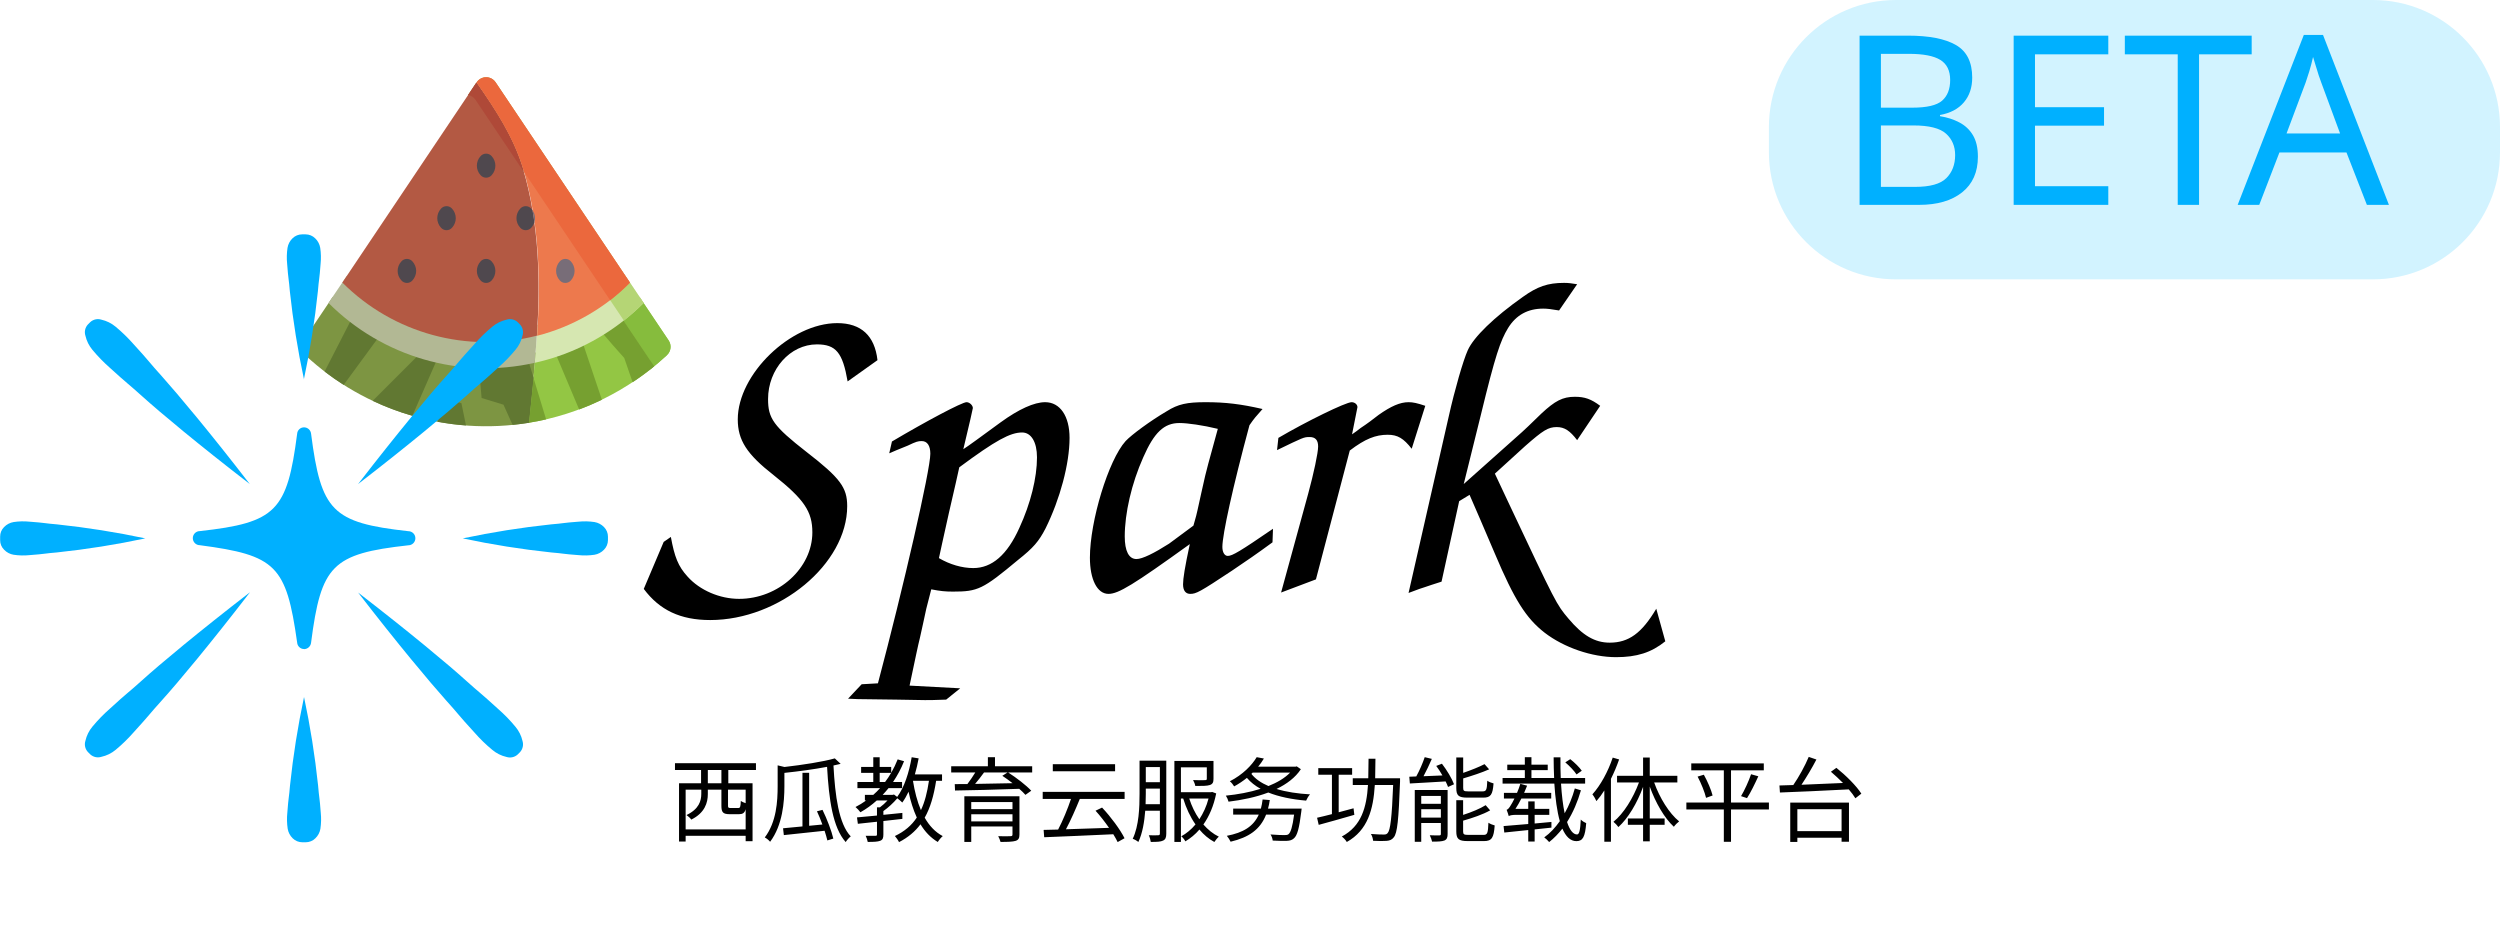
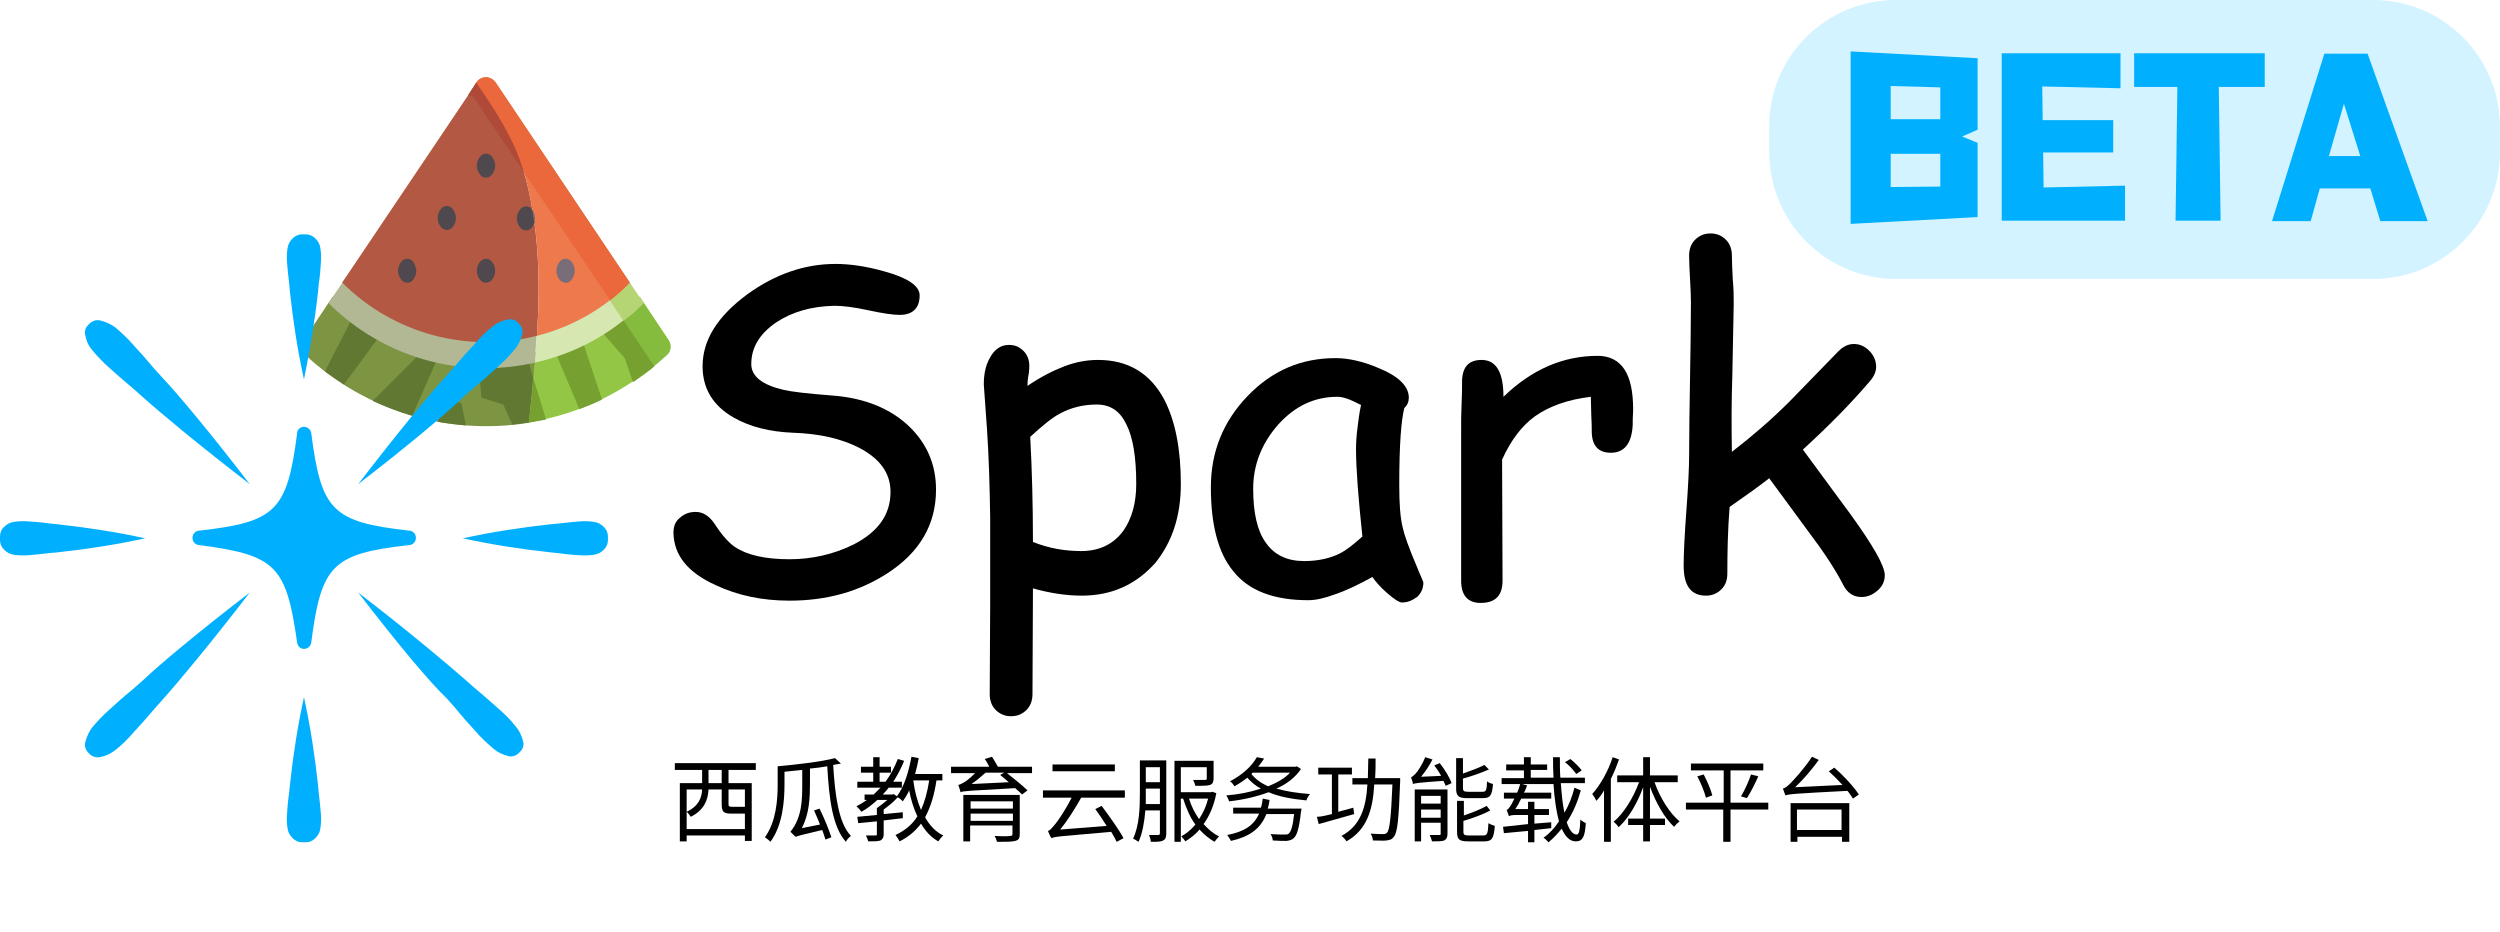
- <svg xmlns="http://www.w3.org/2000/svg" id="图层_1" data-name="图层 1" viewBox="0 0 549.38 204.6">
-   <text transform="translate(141.47 129.21)" style="font-size:99.329px;font-family:ComicSansMS, Comic Sans MS">Spark</text>
-   <text transform="translate(147.14 183.39)" style="font-size:20.218px;font-family:SourceHanSansSC-Light-GBpc-EUC-H, Source Han Sans SC">西瓜教育云服务功能载体平台</text>
-   <rect x="388.72" width="160.66" height="61.39" rx="27.94" style="fill:#d2f3ff" />
-   <text transform="translate(403.6 45.02)" style="font-size:52.09px;fill:#00b0ff;font-family:zihun100hao-fangfangxianfengti">BETA</text>
-   <path d="M98.42,112.94,92,122.51a2.5,2.5,0,0,0,.38,3.22,58.34,58.34,0,0,0,49.19,14.86c.52-5.13,1.07-10.27,1.47-15.42A48.89,48.89,0,0,1,98.42,112.94Z" transform="translate(-25.31 -47.69)" style="fill:#7d9542" />
-   <path d="M172.27,122.51l-6.42-9.57c-1.12,1.07-2.29,2.07-3.48,3A48.44,48.44,0,0,1,143,125.17c-.4,5.15-.95,10.29-1.47,15.42a58.21,58.21,0,0,0,30.33-14.86h0A2.5,2.5,0,0,0,172.27,122.51Z" transform="translate(-25.31 -47.69)" style="fill:#93c644" />
-   <path d="M122.92,135.16l-1.44,5.22a56.74,56.74,0,0,0,6.23.8l-1-4.89Z" transform="translate(-25.31 -47.69)" style="fill:#617832" />
-   <path d="M171.9,125.73c-1.28,1.18-2.6,2.31-4,3.36a2.48,2.48,0,0,0-.06-2.69l-6.5-9.7c.33-.24.65-.49,1-.75,1.19-.94,2.36-1.94,3.48-3l6.42,9.57a2.5,2.5,0,0,1-.37,3.22Z" transform="translate(-25.31 -47.69)" style="fill:#86bc3d" />
-   <path d="M169.07,128.19a54.56,54.56,0,0,1-4.74,3.5l-1.84-5.33s-5-5.57-4.91-5.74l3.73-4Z" transform="translate(-25.31 -47.69)" style="fill:#76a030" />
-   <path d="M109.37,120.62l-8.54,11.65q-2.14-1.36-4.19-2.94l6.77-13.18Z" transform="translate(-25.31 -47.69)" style="fill:#617832" />
-   <path d="M157.58,135.54c-1.65.79-3.32,1.51-5,2.14l-5.82-13.79,5.8-3.27Z" transform="translate(-25.31 -47.69)" style="fill:#76a030" />
-   <path d="M140.85,125.19l-10.37,2.13.66,7.83,4.81,1.47,2,4.44c1.22-.12,2.43-.28,3.64-.47.33-3.27.68-6.55,1-9.84Z" transform="translate(-25.31 -47.69)" style="fill:#617832" />
-   <path d="M142.55,130.75c-.3,3.29-.65,6.57-1,9.84,1.27-.21,2.52-.46,3.77-.74Z" transform="translate(-25.31 -47.69)" style="fill:#76a030" />
-   <path d="M121.93,125.36l-6,13.7a57.1,57.1,0,0,1-8.72-3.29l11.39-11.39Z" transform="translate(-25.31 -47.69)" style="fill:#617832" />
-   <path d="M166.75,114.27l-4-5.92a45,45,0,0,1-3.44,2.94,44.46,44.46,0,0,1-15.9,7.78c-.14,2.78-.35,5.57-.59,8.35a48.61,48.61,0,0,0,19.52-9.26A49.76,49.76,0,0,0,166.75,114.27Z" transform="translate(-25.31 -47.69)" style="fill:#d6e7b1" />
-   <path d="M101.5,108.35l-4,5.92a48.9,48.9,0,0,0,45.32,13.15c.24-2.78.45-5.57.59-8.35A44.69,44.69,0,0,1,101.5,108.35Z" transform="translate(-25.31 -47.69)" style="fill:#b2b894" />
-   <path d="M166.75,114.27,134.21,65.75a2.49,2.49,0,0,0-4.14,0l0,.07c4.15,6,8.14,12,10.27,19.11l.15.53,21.93,32.7A49.76,49.76,0,0,0,166.75,114.27Z" transform="translate(-25.31 -47.69)" style="fill:#b5d575" />
-   <path d="M130,65.82l-1.84,2.75a2.47,2.47,0,0,1,1.65,1.07l10.61,15.82-.15-.53C138.16,77.81,134.17,71.78,130,65.82Z" transform="translate(-25.31 -47.69)" style="fill:#b5d575" />
-   <path d="M140.29,84.93c-2.13-7.12-6.12-13.15-10.27-19.11l-1.84,2.75-27.64,41.21a44.64,44.64,0,0,0,42.76,11.67C144.07,109.26,143.81,97,140.29,84.93Z" transform="translate(-25.31 -47.69)" style="fill:#b35943" />
-   <path d="M163.73,109.78l-29.52-44a2.49,2.49,0,0,0-4.14,0l0,.07c4.15,6,8.14,12,10.27,19.11,3.52,12.1,3.78,24.33,3,36.52a44.41,44.41,0,0,0,20.43-11.67Z" transform="translate(-25.31 -47.69)" style="fill:#ed794d" />
-   <path d="M130,65.82l-1.84,2.75a2.47,2.47,0,0,1,1.65,1.07l10.61,15.82-.15-.53C138.16,77.81,134.17,71.78,130,65.82Z" transform="translate(-25.31 -47.69)" style="fill:#af4938" />
-   <path d="M163.73,109.78l-29.52-44a2.49,2.49,0,0,0-4.14,0l0,.07c4.15,6,8.14,12,10.27,19.11l.15.53,18.9,28.18A44.1,44.1,0,0,0,163.73,109.78Z" transform="translate(-25.31 -47.69)" style="fill:#eb683d" />
-   <path d="M125.47,95.63a3.15,3.15,0,0,1-.82,2.1,1.62,1.62,0,0,1-2.43,0,3.09,3.09,0,0,1,0-4.19,1.62,1.62,0,0,1,2.43,0,3.14,3.14,0,0,1,.82,2.09Z" transform="translate(-25.31 -47.69)" style="fill:#4f484e" />
-   <path d="M142.06,93.54a1.62,1.62,0,0,0-2.43,0,3.06,3.06,0,0,0,0,4.19,1.62,1.62,0,0,0,2.43,0,3.29,3.29,0,0,0,.68-1.19c-.13-.88-.26-1.76-.41-2.64A2.42,2.42,0,0,0,142.06,93.54Z" transform="translate(-25.31 -47.69)" style="fill:#4f484e" />
-   <path d="M142.33,93.9c.15.88.28,1.76.41,2.64a3,3,0,0,0-.41-2.64Z" transform="translate(-25.31 -47.69)" style="fill:#786d78" />
-   <path d="M130.92,82a3.09,3.09,0,0,0,0,4.19,1.62,1.62,0,0,0,2.43,0,3.09,3.09,0,0,0,0-4.19A1.62,1.62,0,0,0,130.92,82Z" transform="translate(-25.31 -47.69)" style="fill:#4f484e" />
-   <path d="M116.77,107.22a3.16,3.16,0,0,1-.83,2.1,1.61,1.61,0,0,1-2.42,0,3.06,3.06,0,0,1,0-4.19,1.61,1.61,0,0,1,2.42,0A3.15,3.15,0,0,1,116.77,107.22Z" transform="translate(-25.31 -47.69)" style="fill:#4f484e" />
-   <path d="M130.92,105.13a3.09,3.09,0,0,0,0,4.19,1.62,1.62,0,0,0,2.43,0,3.09,3.09,0,0,0,0-4.19A1.62,1.62,0,0,0,130.92,105.13Z" transform="translate(-25.31 -47.69)" style="fill:#4f484e" />
-   <path d="M151.58,107.22a3.15,3.15,0,0,1-.82,2.1,1.62,1.62,0,0,1-2.43,0,3.09,3.09,0,0,1,0-4.19,1.62,1.62,0,0,1,2.43,0,3.14,3.14,0,0,1,.82,2.09Z" transform="translate(-25.31 -47.69)" style="fill:#786d78" />
-   <path d="M92.12,190.34a1.58,1.58,0,0,0,1.55-1.42c2.2-17,4.59-19.54,21.37-21.4a1.55,1.55,0,0,0,0-3.1C98.26,162.56,95.87,160,93.67,143a1.56,1.56,0,0,0-1.55-1.4,1.51,1.51,0,0,0-1.51,1.4c-2.2,17-4.62,19.54-21.38,21.4a1.55,1.55,0,0,0,0,3.1c16.73,2.2,19,4.46,21.38,21.4a1.53,1.53,0,0,0,1.51,1.42Z" transform="translate(-25.31 -47.69)" style="fill:#00b0ff" />
-   <path d="M92.12,131.1A189.05,189.05,0,0,1,89,111.67c-.21-2.67-.34-2.54-.59-6a14.14,14.14,0,0,1,.08-3.51,3.76,3.76,0,0,1,1.1-2.1,3,3,0,0,1,2.11-.87h.76a3,3,0,0,1,2.11.87,3.71,3.71,0,0,1,1.11,2.1,14.14,14.14,0,0,1,.08,3.51c-.25,3.48-.38,3.35-.59,6a187.07,187.07,0,0,1-3.09,19.43" transform="translate(-25.31 -47.69)" style="fill:#00b0ff" />
-   <path d="M80.2,154.06c-11.28-8.7-19.72-15.74-23.67-19.31-3.11-2.8-3.06-2.58-7.09-6.25a35.48,35.48,0,0,1-3.82-3.93,7.42,7.42,0,0,1-1.54-3.11,2.51,2.51,0,0,1,.53-2.45l.54-.54a2.5,2.5,0,0,1,2.45-.53,7.42,7.42,0,0,1,3.11,1.54,35.48,35.48,0,0,1,3.93,3.82c3.67,4,3.44,4,6.25,7.09,3.57,4,10.61,12.39,19.31,23.67" transform="translate(-25.31 -47.69)" style="fill:#00b0ff" />
-   <path d="M80.2,177.9c-8.7,11.29-15.74,19.73-19.31,23.68-2.81,3.11-2.58,3.06-6.25,7.08a34.35,34.35,0,0,1-3.93,3.82A7.34,7.34,0,0,1,47.6,214a2.5,2.5,0,0,1-2.45-.53l-.54-.54a2.51,2.51,0,0,1-.53-2.45,7.42,7.42,0,0,1,1.54-3.11,34.29,34.29,0,0,1,3.82-3.93c4-3.68,4-3.45,7.09-6.25,3.95-3.57,12.39-10.61,23.67-19.32" transform="translate(-25.31 -47.69)" style="fill:#00b0ff" />
-   <path d="M104,177.9c11.29,8.71,19.73,15.75,23.68,19.32,3.1,2.8,3.06,2.57,7.08,6.25a33.23,33.23,0,0,1,3.82,3.93,7.34,7.34,0,0,1,1.55,3.11,2.54,2.54,0,0,1-.53,2.45l-.54.54a2.51,2.51,0,0,1-2.45.53,7.34,7.34,0,0,1-3.11-1.55,33.23,33.23,0,0,1-3.93-3.82c-3.68-4-3.45-4-6.25-7.08-3.57-4-10.61-12.39-19.32-23.68" transform="translate(-25.31 -47.69)" style="fill:#00b0ff" />
-   <path d="M104,154.06c8.71-11.28,15.75-19.72,19.32-23.67,2.8-3.11,2.57-3.06,6.25-7.09a34.29,34.29,0,0,1,3.93-3.82,7.42,7.42,0,0,1,3.11-1.54,2.51,2.51,0,0,1,2.45.53l.54.54a2.54,2.54,0,0,1,.53,2.45,7.34,7.34,0,0,1-1.55,3.11,34.35,34.35,0,0,1-3.82,3.93c-4,3.67-4,3.45-7.08,6.25-4,3.57-12.39,10.61-23.68,19.31" transform="translate(-25.31 -47.69)" style="fill:#00b0ff" />
-   <path d="M57.24,166a187.07,187.07,0,0,1-19.43,3.09c-2.67.21-2.55.34-6,.59a14,14,0,0,1-3.5-.08,3.71,3.71,0,0,1-2.1-1.11,2.91,2.91,0,0,1-.87-2.11v-.75a2.93,2.93,0,0,1,.87-2.12,3.76,3.76,0,0,1,2.1-1.1,14,14,0,0,1,3.5-.08c3.48.25,3.36.38,6,.59A189.05,189.05,0,0,1,57.24,166" transform="translate(-25.31 -47.69)" style="fill:#00b0ff" />
-   <path d="M92.12,200.86a187.55,187.55,0,0,1,3.09,19.44c.21,2.67.34,2.54.59,6a14.14,14.14,0,0,1-.08,3.51,3.74,3.74,0,0,1-1.11,2.1,3,3,0,0,1-2.11.87h-.76a3,3,0,0,1-2.11-.87,3.8,3.8,0,0,1-1.1-2.1,14.14,14.14,0,0,1-.08-3.51c.25-3.48.38-3.35.59-6a189.54,189.54,0,0,1,3.08-19.44" transform="translate(-25.31 -47.69)" style="fill:#00b0ff" />
-   <path d="M127,166a189.47,189.47,0,0,1,19.43-3.08c2.68-.21,2.55-.34,6-.59a14.12,14.12,0,0,1,3.51.08,3.8,3.8,0,0,1,2.1,1.1,3,3,0,0,1,.87,2.12v.75a3,3,0,0,1-.87,2.11,3.74,3.74,0,0,1-2.1,1.11,14.12,14.12,0,0,1-3.51.08c-3.48-.25-3.35-.38-6-.59A187.49,187.49,0,0,1,127,166" transform="translate(-25.31 -47.69)" style="fill:#00b0ff" />
+ <svg xmlns="http://www.w3.org/2000/svg" version="1.1" id="图层_1" x="0px" y="0px" viewBox="0 0 549.4 204.6" style="enable-background:new 0 0 549.4 204.6;" xml:space="preserve">
+   <style type="text/css">
+ 	.st0{enable-background:new    ;}
+ 	.st1{fill:#D2F3FF;}
+ 	.st2{fill:#00B0FF;}
+ 	.st3{fill:#7D9542;}
+ 	.st4{fill:#93C644;}
+ 	.st5{fill:#617832;}
+ 	.st6{fill:#86BC3D;}
+ 	.st7{fill:#76A030;}
+ 	.st8{fill:#D6E7B1;}
+ 	.st9{fill:#B2B894;}
+ 	.st10{fill:#B5D575;}
+ 	.st11{fill:#B35943;}
+ 	.st12{fill:#ED794D;}
+ 	.st13{fill:#AF4938;}
+ 	.st14{fill:#EB683D;}
+ 	.st15{fill:#4F484E;}
+ 	.st16{fill:#786D78;}
+ </style>
+   <g class="st0">
+     <path d="M148,117.1c0-1.4,0.4-2.5,1.4-3.3c1-0.9,2.1-1.3,3.5-1.3c1.6,0,3,0.9,4.2,2.7c1.6,2.5,3.1,4.1,4.4,5   c2.7,1.8,6.7,2.7,12,2.7c5,0,9.7-1.1,14-3.2c5.5-2.8,8.2-6.6,8.2-11.6c0-4.1-2.3-7.3-6.9-9.7c-3.9-2-8.7-3.1-14.5-3.3   c-5.1-0.2-9.5-1.3-13-3.3c-4.6-2.6-6.9-6.4-6.9-11.3c0-5.8,3.3-11,9.8-15.8c6.2-4.5,12.7-6.7,19.4-6.7c3.1,0,6.7,0.5,10.6,1.6   c5.2,1.4,7.9,3.2,7.9,5.3c0,2.8-1.5,4.3-4.4,4.3c-1.3,0-3.6-0.3-6.8-1s-5.7-1-7.5-1c-5,0.1-9.3,1.3-12.9,3.7   c-3.6,2.5-5.4,5.5-5.4,9.1c0,2.7,2.4,4.6,7.2,5.7c1.8,0.4,5.2,0.8,10.3,1.2c7.4,0.5,13.2,2.9,17.4,7c3.8,3.8,5.7,8.3,5.7,13.7   c0,7.7-3.6,13.8-10.7,18.4c-6.2,4-13.3,6-21.5,6c-5.9,0-11.3-1.1-16.2-3.4C151.1,125.8,148.1,122,148,117.1z" />
+     <path d="M237.7,130.9c-3.2,0-6.8-0.5-10.7-1.6l-0.1,23.2c0,1.4-0.4,2.6-1.3,3.5c-0.9,0.9-2,1.4-3.4,1.4c-1.4,0-2.5-0.5-3.4-1.4   c-0.9-0.9-1.3-2.1-1.3-3.5l0.1-19.4v-19.4c-0.1-7.1-0.3-13.5-0.7-19.4l-0.7-9.8c0-2.3,0.4-4.2,1.3-5.8c1-1.9,2.4-2.9,4.2-2.9   c1.3,0,2.3,0.4,3.2,1.3c0.9,0.9,1.3,2,1.3,3.3c0,0.3,0,0.8-0.1,1.6c-0.2,1-0.3,1.9-0.3,2.8c2.8-1.9,5.5-3.3,8.1-4.3   c2.6-1,5.1-1.4,7.4-1.4c6.6,0,11.5,2.9,14.6,8.8c2.4,4.7,3.6,10.8,3.6,18.5c0,7-1.9,12.7-5.6,17.3   C249.6,128.5,244.3,130.9,237.7,130.9z M241,88.9c-3,0-5.7,0.7-8.1,2c-1.7,0.9-3.9,2.7-6.5,5.1c0.4,7.3,0.6,15.1,0.6,23.1   c3.5,1.4,7,2,10.6,2c4,0,7.1-1.5,9.3-4.5c1.8-2.6,2.8-6,2.8-10.2c0-5.9-0.7-10.3-2.2-13.2C246.1,90.3,244,88.9,241,88.9z" />
+     <path d="M308.1,132.4c-0.6,0-1.7-0.7-3.3-2.1c-1.5-1.3-2.5-2.5-3.2-3.5c-3.1,1.7-5.8,3-8.2,3.8c-2.4,0.9-4.3,1.3-5.9,1.3   c-7.6,0-13.1-2.1-16.5-6.4c-3.3-4-4.9-10.2-4.9-18.4c0-7.8,2.7-14.5,8.1-20.1c5.4-5.6,11.8-8.3,19.3-8.3c2.8,0,6,0.7,9.5,2.2   c4.4,1.8,6.6,4,6.6,6.5c0,0.9-0.3,1.6-1,2.3c-0.3,1.2-0.6,3.2-0.8,6.1c-0.2,2.8-0.3,6.4-0.3,10.8c0,4,0.2,7.2,0.8,9.5   c0.3,1.4,1.3,4.3,3.1,8.5c0.2,0.6,0.6,1.4,1.1,2.6l0.3,0.8c0,1.3-0.5,2.4-1.4,3.2C310.3,132,309.3,132.4,308.1,132.4z M298,98.7   c0-1.4,0.1-2.9,0.3-4.5c0.2-1.6,0.4-3.4,0.8-5.2c-1.2-0.6-2.2-1.1-3.1-1.4s-1.5-0.4-2.1-0.4c-5,0-9.3,2-13,6.1   c-3.6,4.1-5.5,8.8-5.5,14.1c0,5.3,0.9,9.3,2.8,11.9c1.9,2.7,4.7,4,8.4,4c3.1,0,5.7-0.6,7.9-1.7c1.2-0.6,2.8-1.8,4.9-3.7   C298.5,109.4,298,103,298,98.7z" />
+     <path d="M358.8,93.4c-0.2,4-1.8,6.1-4.8,6.1c-2.8,0-4.2-1.6-4.2-4.8c0-0.6,0-1.7-0.1-3.4l-0.1-4.1c-5.1,0.6-9.2,2.1-12.3,4.3   c-2.9,2.1-5.3,5.3-7.2,9.5l0.1,26.6c0,3.3-1.6,4.9-4.8,4.9c-2.8,0-4.3-1.6-4.3-4.9v-34c0-1.1,0-2.7,0.1-4.8s0.1-3.7,0.1-4.8   c0-3.3,1.4-4.9,4.3-4.9c3.2,0,4.8,2.7,4.8,8.1c6.2-6,13.1-9,20.7-9c2.6,0,4.6,1,5.9,3c1.3,2,1.9,4.9,1.9,8.9   C358.8,91.7,358.8,92.8,358.8,93.4z" />
+     <path d="M409.1,131.2c-1.8,0-3.2-0.9-4.1-2.8c-1.7-3.3-4.2-7.1-7.6-11.6l-8.6-11.7c-1.9,1.5-4.8,3.6-8.7,6.3   c-0.4,5-0.5,9.9-0.5,14.6c0,1.5-0.4,2.6-1.3,3.5c-0.9,0.9-2,1.4-3.4,1.4c-3.3,0-4.9-2.2-4.9-6.6c0-2.7,0.2-6.7,0.6-12.1   c0.4-5.4,0.6-9.4,0.6-12.1c0-4.9,0.1-10.5,0.2-16.9c0.1-6.3,0.2-11.9,0.2-16.8c0-1.5-0.1-3.2-0.2-5.1c-0.1-2-0.2-3.7-0.2-5.1   s0.4-2.6,1.3-3.5c0.9-0.9,2-1.4,3.4-1.4s2.5,0.5,3.4,1.4c0.9,0.9,1.3,2.1,1.3,3.5c0,1.5,0.1,3.2,0.2,5.3c0.2,2,0.2,3.8,0.2,5.3   l-0.3,15.6c-0.2,5.6-0.2,11.3-0.1,16.9c4.4-3.4,8.6-7,12.7-11.1l10.7-11c1.1-1.1,2.2-1.6,3.4-1.6c1.3,0,2.4,0.5,3.4,1.5   c1,1,1.5,2.2,1.5,3.5c0,1.1-0.5,2.2-1.4,3.2c-4,4.7-8.9,9.7-14.7,15l10.6,14.4c4.9,6.8,7.4,11.2,7.4,13.2c0,1.3-0.5,2.4-1.5,3.3   S410.5,131.2,409.1,131.2z" />
+   </g>
+   <g class="st0">
+     <path d="M166.1,167.7v1.5h-6v2.9h5.1v12.7h-1.5v-1.2h-12.8v1.3h-1.5v-12.8h4.9v-2.9h-6v-1.5H166.1z M163.7,182.3v-3.5h-0.3   c-0.4,0-2.4,0-2.7,0c-1.7,0-2.1-0.4-2.1-2.1v-3.2h-2.9c-0.1,2.2-0.9,4.5-3.9,6c-0.2-0.3-0.6-0.9-0.9-1.1v3.8H163.7z M154.3,173.5   h-3.4v4.9C153.6,177.1,154.2,175.3,154.3,173.5z M158.6,172.1v-2.9h-2.9v2.9H158.6z M160.1,176.7c0,0.5,0.1,0.6,0.8,0.6   c0.3,0,2,0,2.4,0c0.2,0,0.4,0,0.4,0v-3.8h-3.6V176.7z" />
+     <path d="M173.7,182.8c2.6-3.2,2.6-7.2,2.6-10.6v-3c-1.3,0.1-2.6,0.3-3.9,0.4v2.8c0,3.6-0.4,9-3.1,12.6c-0.2-0.3-0.9-0.8-1.2-1   c2.5-3.5,2.8-8.3,2.8-11.6v-4c4.4-0.4,9.6-1,12.6-1.8l1.3,1.2l-1.7,0.3c0.4,6.7,1.2,12.8,3.9,15.6c-0.4,0.3-0.9,0.8-1.1,1.3   c-2.9-3.2-3.7-9.3-4.1-16.6c-1.2,0.2-2.5,0.4-3.8,0.5v3.2c0,3-0.1,6.7-1.8,9.9l4-0.8c-0.4-1.1-0.9-2.1-1.3-3.1l1.2-0.4   c1,2,2.1,4.7,2.6,6.3l-1.3,0.5c-0.2-0.6-0.4-1.3-0.7-2.1c-4.7,1.1-5.4,1.3-5.8,1.5C174.5,183.7,174,183,173.7,182.8z" />
+     <path d="M201.9,166.6c-0.2,1.2-0.5,2.4-0.8,3.5h6v1.4h-1.3c-0.5,3.3-1.3,5.9-2.5,8.1c1,1.8,2.3,3.2,4,4c-0.4,0.3-0.8,0.9-1.1,1.3   c-1.6-0.9-2.8-2.2-3.8-3.9c-1.2,1.6-2.7,2.9-4.7,3.9c-0.2-0.4-0.6-1-0.9-1.4c2.1-1,3.7-2.3,4.8-4.1c-0.8-1.7-1.4-3.6-1.8-5.7   c-0.4,0.9-0.9,1.7-1.4,2.4c-0.2-0.2-0.7-0.7-1.1-0.9c-0.9,1-2,1.9-3.1,2.7v1l4.2-0.4v1.3l-4.2,0.5v3c0,0.7-0.2,1.1-0.7,1.4   c-0.6,0.2-1.4,0.2-2.7,0.2c-0.1-0.4-0.3-0.9-0.5-1.3c1,0,1.9,0,2.1,0c0.3,0,0.3-0.1,0.3-0.3v-2.8l-4.1,0.4l-0.2-1.4l4.3-0.4v-1.5   c0.7-0.5,1.6-1.2,2.3-1.8h-2.2c-1.1,1-2.2,1.9-3.5,2.6c-0.2-0.3-0.7-0.9-1.1-1.2c0.8-0.4,1.6-0.9,2.3-1.4h-0.5v-1.2h2   c0.5-0.5,1-1,1.5-1.5h-5.1v-1.3h3.5v-2h-2.7v-1.3h2.7v-2.1h1.4v2.1h2.5v1.3h-2.5v2h1.3c1.1-1.5,2-3.2,2.7-5l1.4,0.4   c-0.7,1.7-1.5,3.2-2.4,4.6h1.9v1.3h-2.9c-0.4,0.5-0.8,1-1.3,1.5h2.1l0.3-0.1l0.7,0.5c1.6-2.1,2.6-5.4,3.2-8.7L201.9,166.6z    M202.4,178c0.8-1.8,1.4-3.9,1.8-6.5h-3.5C201,173.9,201.6,176.1,202.4,178z" />
+     <path d="M218,166.3c0.4,0.6,0.9,1.5,1.3,2.2h7.5v1.4h-5.5c1.5,1.2,3.5,2.8,4.5,3.8l-1.2,0.9c-0.4-0.4-0.9-0.9-1.5-1.4   c-10.3,0.6-11.4,0.6-12,0.9c-0.1-0.3-0.3-1.1-0.5-1.6c0.4-0.1,0.8-0.3,1.3-0.6c0.4-0.2,1.4-1,2.4-2H209v-1.4h8.4   c-0.3-0.6-0.6-1.2-1-1.7L218,166.3z M224.1,174.8v8.5c0,0.9-0.2,1.3-1,1.5c-0.7,0.2-2,0.2-4,0.2c-0.1-0.4-0.3-0.9-0.5-1.3   c1.5,0.1,3,0.1,3.4,0c0.4,0,0.5-0.1,0.5-0.5v-1.8h-9.3v3.5h-1.5v-10.2H224.1z M213.3,176.1v1.6h9.3v-1.6H213.3z M213.3,180.4h9.3   v-1.6h-9.3V180.4z M220.7,169.8h-4.1c-1,0.9-2.1,1.8-3.1,2.5l8.2-0.4l-1.9-1.6L220.7,169.8z" />
+     <path d="M230.3,182.6c0.5-0.1,0.9-0.7,1.6-1.5c0.6-0.7,2.3-3.2,3.6-5.8h-6.3v-1.6h18v1.6h-9.6c-1.4,2.5-3,5-4.6,7l10.2-0.8   c-0.8-1.3-1.7-2.6-2.5-3.7l1.4-0.7c1.7,2.3,3.8,5.2,4.8,7.1l-1.5,0.8c-0.3-0.6-0.7-1.4-1.2-2.2c-11.1,1-12.3,1-13.1,1.4   C230.8,183.9,230.5,183.1,230.3,182.6z M245,168v1.5h-13.7V168H245z" />
+     <path d="M256.3,167.2v16c0,0.8-0.2,1.3-0.7,1.5c-0.5,0.3-1.3,0.3-2.7,0.3c0-0.4-0.2-1.1-0.4-1.5c0.9,0,1.8,0,2,0   c0.3,0,0.4-0.1,0.4-0.4v-5h-3.2c-0.2,2.4-0.6,5-1.5,6.9c-0.3-0.2-0.9-0.6-1.2-0.7c1.4-2.9,1.5-6.9,1.5-9.9v-7.3H256.3z    M251.8,174.4c0,0.7,0,1.5,0,2.3h3.1v-3.4h-3.1V174.4z M251.8,171.9h3.1v-3.3h-3.1V171.9z M266.7,167.2v3.9c0,0.7-0.2,1.2-0.8,1.4   c-0.6,0.2-1.7,0.2-3.2,0.2c-0.1-0.4-0.3-0.9-0.5-1.3c1.2,0,2.3,0,2.6,0c0.3,0,0.4-0.1,0.4-0.3v-2.5h-5.7v5.5h6.6l0.3-0.1l0.9,0.3   c-0.5,2.7-1.5,5-2.8,6.8c1,1.1,2.1,2.1,3.4,2.7c-0.3,0.3-0.7,0.8-1,1.2c-1.2-0.7-2.3-1.6-3.3-2.7c-0.9,1.1-2,1.9-3.1,2.6   c-0.2-0.3-0.6-0.8-0.9-1.1c1.1-0.6,2.2-1.5,3.1-2.6c-1.2-1.6-2-3.6-2.7-5.7h-0.5v9.5h-1.4v-17.8H266.7z M261.3,175.5   c0.5,1.7,1.3,3.2,2.2,4.5c0.9-1.3,1.6-2.9,2-4.5H261.3z" />
+     <path d="M277.8,166.7c-0.4,0.6-0.8,1.2-1.3,1.8h8.2l0.3-0.1l0.9,0.6c-1.2,1.8-3.1,3.3-5.4,4.3c2.1,0.6,4.6,1,7.4,1.2   c-0.3,0.3-0.7,1-0.8,1.4c-3.1-0.3-6-0.8-8.3-1.8c-2.7,1-5.8,1.7-8.7,2c-0.1-0.4-0.4-1-0.6-1.3c2.6-0.2,5.2-0.7,7.6-1.5   c-1.2-0.6-2.2-1.5-3-2.4c-0.8,0.7-1.8,1.3-2.8,1.9c-0.2-0.3-0.6-0.9-1-1.1c2.9-1.5,4.9-3.5,5.9-5.3L277.8,166.7z M279,175.8   c-0.1,0.7-0.2,1.3-0.4,1.9h7.4c0,0,0,0.5-0.1,0.7c-0.4,3.7-0.9,5.2-1.6,5.8c-0.4,0.4-0.9,0.5-1.6,0.6c-0.6,0-1.8,0-3-0.1   c0-0.4-0.2-1-0.5-1.4c1.3,0.1,2.6,0.1,3.1,0.1c0.4,0,0.7,0,0.9-0.2c0.5-0.4,0.9-1.6,1.2-4.3h-6.1c-1.3,3.3-3.8,5-7.8,5.9   c-0.1-0.3-0.6-1-0.8-1.3c3.6-0.7,5.8-2,7-4.7H271v-1.3h6.1c0.2-0.6,0.3-1.3,0.4-2L279,175.8z M275.3,169.8l-0.3,0.3   c0.9,1.1,2.1,2,3.7,2.7c1.9-0.8,3.6-1.7,4.8-3H275.3z" />
+     <path d="M292.7,178.9v-8.7h-3v-1.5h7.4v1.5h-3v8.2l3.3-0.9l0.2,1.4c-2.8,0.8-5.7,1.6-7.8,2.2l-0.4-1.6   C290.3,179.5,291.5,179.2,292.7,178.9z M302.3,166.7c0,1.5,0,2.9-0.1,4.3h5.5c0,0,0,0.5,0,0.7c-0.3,8.4-0.6,11.3-1.4,12.2   c-0.4,0.6-0.9,0.7-1.6,0.8c-0.6,0.1-1.8,0-3,0c0-0.4-0.2-1.1-0.5-1.5c1.3,0.1,2.4,0.1,2.8,0.1c0.4,0,0.6-0.1,0.8-0.3   c0.6-0.6,0.9-3.4,1.2-10.6h-4c-0.3,5.4-1.5,9.9-6.1,12.5c-0.2-0.4-0.7-0.9-1.1-1.2c4.3-2.3,5.4-6.4,5.7-11.3h-3.3V171h3.4   c0-1.4,0.1-2.8,0.1-4.3H302.3z" />
+     <path d="M310.1,170.8c0.3-0.1,0.6-0.4,1-0.8s1.5-2,2.1-3.6l1.6,0.5c-0.7,1.4-1.6,2.7-2.5,3.8l4.4-0.2c-0.4-0.8-1-1.6-1.5-2.3   l1.2-0.5c1.1,1.4,2.2,3.2,2.6,4.4l-1.3,0.6c-0.1-0.3-0.3-0.7-0.5-1.1c-5.5,0.4-6.2,0.5-6.7,0.7   C310.5,171.9,310.2,171.2,310.1,170.8z M318.1,173.6v9.6c0,0.8-0.2,1.2-0.7,1.5c-0.6,0.2-1.4,0.2-2.7,0.2c-0.1-0.4-0.3-1-0.5-1.4   c1,0,1.8,0,2.1,0c0.3,0,0.3-0.1,0.3-0.3v-2.4h-4.3v4.1h-1.4v-11.4H318.1z M312.3,174.9v1.7h4.3v-1.7H312.3z M312.3,179.7h4.3v-1.8   h-4.3V179.7z M327.2,169.1c-1.6,0.7-3.8,1.5-5.7,2v2.1c0,0.6,0.2,0.8,1.1,0.8c0.4,0,2.6,0,3.2,0c0.8,0,0.9-0.3,1-2.3   c0.3,0.3,0.9,0.5,1.3,0.6c-0.2,2.5-0.6,3.1-2.2,3.1c-0.4,0-3.1,0-3.5,0c-1.9,0-2.4-0.5-2.4-2.1v-6.7h1.5v3.4   c1.7-0.6,3.6-1.3,4.7-1.9L327.2,169.1z M327.5,178.1c-1.6,0.9-3.9,1.7-5.9,2.3v2.4c0,0.6,0.2,0.8,1.1,0.8c0.4,0,2.7,0,3.3,0   c0.8,0,1-0.4,1.1-2.7c0.3,0.2,1,0.5,1.4,0.6c-0.2,2.7-0.6,3.4-2.3,3.4c-0.4,0-3.1,0-3.5,0c-2,0-2.5-0.4-2.5-2.1v-6.8h1.5v3.2   c1.8-0.6,3.8-1.4,5-2.1L327.5,178.1z" />
+     <path d="M347.4,173.7c-0.7,2.5-1.7,4.9-3.1,7c0.6,1.7,1.3,2.7,2.2,2.7c0.5,0,0.7-0.9,0.8-3.3c0.3,0.3,0.8,0.6,1.2,0.8   c-0.2,3-0.7,4-2.2,4c-1.3,0-2.3-1-3.1-2.8c-0.9,1.1-1.8,2.1-2.9,3c-0.3-0.3-0.7-0.8-1.1-1c1.3-0.9,2.4-2.1,3.4-3.6   c-0.6-2.2-1-5-1.2-8.2h-11.4V171h4.9v-1.7h-3.9V168h3.9v-1.6h1.5v1.6h3.6v1.2h-3.6v1.7h5c-0.1-1.5-0.1-3-0.1-4.5h1.5   c0,1.6,0,3.1,0.1,4.5h5.4v1.2H343c0.2,2.5,0.4,4.7,0.8,6.5c1-1.7,1.7-3.5,2.2-5.5L347.4,173.7z M335.8,181.1v-2h-2.6   c-0.8,0-1.5,0.1-1.6,0.3c-0.1-0.3-0.3-1-0.5-1.4c0.3-0.1,0.6-0.5,0.9-1c0.2-0.2,0.4-0.8,0.8-1.5h-2.3v-1.3h2.9   c0.3-0.6,0.5-1.3,0.7-2l1.5,0.4c-0.2,0.5-0.4,1.1-0.7,1.6h6v1.3h-6.6c-0.4,0.8-0.8,1.6-1.3,2.3h2.8v-1.6h1.4v1.6h3.2v1.3h-3.2v1.9   l3.7-0.3v1.3l-3.7,0.4v2.7h-1.4v-2.5l-5.3,0.5l-0.2-1.4L335.8,181.1z M345.1,166.8c0.9,0.7,2,1.8,2.5,2.5l-1.2,0.8   c-0.5-0.7-1.5-1.9-2.5-2.6L345.1,166.8z" />
+     <path d="M355.8,166.9c-0.5,1.4-1.1,2.9-1.8,4.3V185h-1.5v-11.3c-0.5,0.9-1.1,1.7-1.7,2.3c-0.1-0.3-0.6-1.2-0.9-1.5   c1.8-2,3.5-5,4.5-8.1L355.8,166.9z M361.1,179.9v-6.9c-1.3,3.6-3.3,6.9-5.4,8.8c-0.2-0.4-0.7-0.9-1.1-1.2c2.2-1.8,4.3-5.2,5.6-8.7   h-4.8v-1.5h5.7v-4h1.5v4h6.1v1.5h-5.1c1.2,3.4,3.3,6.8,5.5,8.6c-0.4,0.3-0.9,0.8-1.2,1.2c-2.1-1.9-4-5.3-5.3-8.8v7h3.3v1.4h-3.3   v3.6h-1.5v-3.6h-3.3v-1.4H361.1z" />
+     <path d="M378.8,176.4v-7.1h-7.2v-1.5h15.9v1.5h-7.2v7.1h8.3v1.5h-8.3v7.1h-1.6v-7.1h-8.2v-1.5H378.8z M374.4,170.2   c0.8,1.5,1.6,3.4,1.9,4.6l-1.4,0.5c-0.3-1.2-1.1-3.2-1.9-4.7L374.4,170.2z M386.4,170.6c-0.7,1.6-1.7,3.6-2.5,4.8l-1.3-0.4   c0.8-1.3,1.7-3.3,2.2-4.8L386.4,170.6z" />
+     <path d="M391.8,173.3c0.5-0.1,1-0.5,1.7-1.2c0.7-0.7,3.1-3.3,4.7-5.8l1.5,0.7c-1.6,2.2-3.4,4.3-5.2,6l10.4-0.5c-0.9-1-2-2.1-3-3   l1.2-0.8c2,1.7,4.3,4.2,5.4,5.9l-1.3,0.9c-0.3-0.5-0.7-1.1-1.2-1.7c-11.6,0.6-12.8,0.7-13.6,1C392.2,174.5,392,173.7,391.8,173.3z    M406.4,176.5v8.5h-1.6v-1.1h-9.8v1.1h-1.5v-8.5H406.4z M404.7,182.4v-4.5h-9.8v4.5H404.7z" />
+   </g>
+   <path class="st1" d="M416.7,0h104.8c15.4,0,27.9,12.5,27.9,27.9v5.5c0,15.4-12.5,27.9-27.9,27.9H416.7c-15.4,0-27.9-12.5-27.9-27.9  v-5.5C388.7,12.5,401.2,0,416.7,0z" />
+   <g class="st0">
+     <path class="st2" d="M431.2,30l3.4,1.4v16.3l-27.9,1.5V11.3l27.9,1.5v15.7L431.2,30z M415.5,26.2h10.9v-7l-10.9-0.3V26.2z    M415.5,41.1l10.9-0.1v-7.2h-10.9V41.1z" />
+     <path class="st2" d="M448.8,19l0.1,7.4h15.5v7.1H449l0.1,7.7l17.9-0.4v7.7h-27.1V11.7h26.1v7.7L448.8,19z" />
+     <path class="st2" d="M497.7,11.7v7.4h-10.1l0.4,29.4h-9.9l0.4-29.4H469v-7.4H497.7z" />
+     <path class="st2" d="M523.1,48.6l-2.2-7.2h-11.1l-2,7.2h-8.5l11.5-36.8h9.5l13.2,36.8H523.1z M518.7,34.3l-3.6-11.5l-3.3,11.5   H518.7z" />
+   </g>
+   <path class="st3" d="M73.1,65.2l-6.4,9.6c-0.7,1-0.5,2.4,0.4,3.2c13.2,12.3,31.4,17.8,49.2,14.9c0.5-5.1,1.1-10.3,1.5-15.4  C101.7,81.1,85,76.6,73.1,65.2z" />
+   <path class="st4" d="M147,74.8l-6.4-9.6c-1.1,1.1-2.3,2.1-3.5,3c-5.7,4.5-12.3,7.6-19.4,9.2c-0.4,5.1-0.9,10.3-1.5,15.4  c11.4-1.8,21.9-7,30.3-14.9l0,0C147.5,77.2,147.6,75.8,147,74.8z" />
+   <path class="st5" d="M97.6,87.5l-1.4,5.2c2.1,0.4,4.1,0.6,6.2,0.8l-1-4.9L97.6,87.5z" />
+   <path class="st6" d="M146.6,78c-1.3,1.2-2.6,2.3-4,3.4c0.5-0.8,0.5-1.9-0.1-2.7L136,69c0.3-0.2,0.6-0.5,1-0.8c1.2-0.9,2.4-1.9,3.5-3  l6.4,9.6C147.6,75.8,147.5,77.2,146.6,78L146.6,78z" />
+   <path class="st7" d="M143.8,80.5c-1.5,1.3-3.1,2.4-4.7,3.5l-1.8-5.3c0,0-5-5.6-4.9-5.7l3.7-4L143.8,80.5z" />
+   <path class="st5" d="M84.1,72.9l-8.5,11.6c-1.4-0.9-2.8-1.9-4.2-2.9l6.8-13.2L84.1,72.9z" />
+   <path class="st7" d="M132.3,87.8c-1.6,0.8-3.3,1.5-5,2.1l-5.8-13.8l5.8-3.3L132.3,87.8z" />
+   <path class="st5" d="M115.5,77.5l-10.4,2.1l0.7,7.8l4.8,1.5l2,4.4c1.2-0.1,2.4-0.3,3.6-0.5c0.3-3.3,0.7-6.6,1-9.8L115.5,77.5z" />
+   <path class="st7" d="M117.2,83.1c-0.3,3.3-0.6,6.6-1,9.8c1.3-0.2,2.5-0.5,3.8-0.7L117.2,83.1z" />
+   <path class="st5" d="M96.6,77.7l-6,13.7c-3-0.9-5.9-2-8.7-3.3l11.4-11.4L96.6,77.7z" />
+   <path class="st8" d="M141.4,66.6l-4-5.9c-1.1,1-2.2,2-3.4,2.9c-4.7,3.6-10.1,6.3-15.9,7.8c-0.1,2.8-0.4,5.6-0.6,8.3  c7.1-1.6,13.8-4.7,19.5-9.3C138.6,69.3,140,68,141.4,66.6z" />
+   <path class="st9" d="M76.2,60.7l-4,5.9c11.9,11.9,29,16.8,45.3,13.1c0.2-2.8,0.4-5.6,0.6-8.3C103.2,75.3,87.4,71.2,76.2,60.7z" />
+   <path class="st10" d="M141.4,66.6l-32.5-48.5c-0.8-1.1-2.3-1.5-3.5-0.7c-0.3,0.2-0.5,0.4-0.7,0.7v0.1c4.1,6,8.1,12,10.3,19.1  l0.1,0.5l21.9,32.7C138.6,69.3,140.1,68,141.4,66.6z" />
+   <path class="st10" d="M104.7,18.1l-1.8,2.8c0.7,0.1,1.3,0.5,1.6,1.1l10.6,15.8l-0.1-0.5C112.9,30.1,108.9,24.1,104.7,18.1z" />
+   <path class="st11" d="M115,37.2c-2.1-7.1-6.1-13.2-10.3-19.1l-1.8,2.8L75.2,62.1c11.2,11.2,27.4,15.6,42.8,11.7  C118.8,61.6,118.5,49.3,115,37.2z" />
+   <path class="st12" d="M138.4,62.1l-29.5-44c-0.8-1.1-2.3-1.5-3.5-0.7c-0.3,0.2-0.5,0.4-0.7,0.7v0.1c4.1,6,8.1,12,10.3,19.1  c3.5,12.1,3.8,24.3,3,36.5C125.8,71.8,132.8,67.8,138.4,62.1L138.4,62.1z" />
+   <path class="st13" d="M104.7,18.1l-1.8,2.8c0.7,0.1,1.3,0.5,1.6,1.1l10.6,15.8l-0.1-0.5C112.9,30.1,108.9,24.1,104.7,18.1z" />
+   <path class="st14" d="M138.4,62.1l-29.5-44c-0.8-1.1-2.3-1.5-3.5-0.7c-0.3,0.2-0.5,0.4-0.7,0.7v0.1c4.1,6,8.1,12,10.3,19.1l0.1,0.5  L134.1,66C135.6,64.8,137.1,63.5,138.4,62.1z" />
+   <path class="st15" d="M100.2,47.9c0,0.8-0.3,1.5-0.8,2.1c-0.6,0.7-1.6,0.7-2.3,0.1c-0.1,0-0.1-0.1-0.1-0.1c-1.1-1.2-1.1-3,0-4.2  c0.6-0.7,1.6-0.7,2.3-0.1c0.1,0,0.1,0.1,0.1,0.1C99.9,46.4,100.2,47.2,100.2,47.9z" />
+   <path class="st15" d="M116.8,45.9c-0.6-0.7-1.6-0.7-2.3-0.1c-0.1,0-0.1,0.1-0.1,0.1c-1.1,1.2-1.1,3,0,4.2c0.6,0.7,1.6,0.7,2.3,0.1  c0.1,0,0.1-0.1,0.1-0.1c0.3-0.3,0.5-0.8,0.7-1.2c-0.1-0.9-0.3-1.8-0.4-2.6C116.9,46.1,116.9,46,116.8,45.9z" />
+   <path class="st16" d="M117,46.2c0.1,0.9,0.3,1.8,0.4,2.6C117.7,48,117.6,47,117,46.2z" />
+   <path class="st15" d="M105.6,34.3c-1.1,1.2-1.1,3,0,4.2c0.6,0.7,1.6,0.7,2.3,0.1c0.1,0,0.1-0.1,0.1-0.1c1.1-1.2,1.1-3,0-4.2  c-0.6-0.7-1.6-0.7-2.3-0.1C105.7,34.2,105.7,34.3,105.6,34.3z" />
+   <path class="st15" d="M91.5,59.5c0,0.8-0.3,1.5-0.8,2.1c-0.6,0.7-1.6,0.7-2.3,0.1c-0.1,0-0.1-0.1-0.1-0.1c-1.1-1.2-1.1-3,0-4.2  c0.6-0.7,1.6-0.7,2.3-0.1c0.1,0,0.1,0.1,0.1,0.1C91.2,58,91.4,58.8,91.5,59.5z" />
+   <path class="st15" d="M105.6,57.4c-1.1,1.2-1.1,3,0,4.2c0.6,0.7,1.6,0.7,2.3,0.1c0.1,0,0.1-0.1,0.1-0.1c1.1-1.2,1.1-3,0-4.2  c-0.6-0.7-1.6-0.7-2.3-0.1C105.7,57.3,105.7,57.4,105.6,57.4z" />
+   <path class="st16" d="M126.3,59.5c0,0.8-0.3,1.5-0.8,2.1c-0.6,0.7-1.6,0.7-2.3,0.1c-0.1,0-0.1-0.1-0.1-0.1c-1.1-1.2-1.1-3,0-4.2  c0.6-0.7,1.6-0.7,2.3-0.1c0.1,0,0.1,0.1,0.1,0.1C126,58,126.3,58.8,126.3,59.5z" />
+   <path class="st2" d="M66.8,142.6c0.8,0,1.5-0.6,1.6-1.4c2.2-17,4.6-19.5,21.4-21.4c0.9,0,1.6-0.7,1.6-1.6s-0.7-1.6-1.6-1.6  c-16.8-1.9-19.2-4.4-21.4-21.4c-0.1-0.8-0.8-1.4-1.6-1.4c-0.8,0-1.5,0.6-1.5,1.4c-2.2,17-4.6,19.5-21.4,21.4c-0.9,0-1.6,0.7-1.6,1.6  s0.7,1.6,1.6,1.6c16.7,2.2,19,4.5,21.4,21.4C65.4,142,66,142.6,66.8,142.6L66.8,142.6z" />
+   <path class="st2" d="M66.8,83.4C65.4,77,64.4,70.5,63.7,64c-0.2-2.7-0.3-2.5-0.6-6c-0.1-1.2-0.1-2.3,0.1-3.5  c0.1-0.8,0.5-1.5,1.1-2.1c0.6-0.6,1.3-0.9,2.1-0.9h0.8c0.8,0,1.5,0.3,2.1,0.9c0.6,0.6,1,1.3,1.1,2.1c0.2,1.2,0.2,2.3,0.1,3.5  c-0.2,3.5-0.4,3.3-0.6,6C69.2,70.5,68.1,77,66.8,83.4" />
+   <path class="st2" d="M54.9,106.4c-11.3-8.7-19.7-15.7-23.7-19.3c-3.1-2.8-3.1-2.6-7.1-6.2c-1.4-1.2-2.6-2.5-3.8-3.9  c-0.8-0.9-1.3-2-1.5-3.1c-0.3-0.9-0.1-1.8,0.5-2.4l0.5-0.5c0.7-0.6,1.6-0.8,2.5-0.5c1.1,0.3,2.2,0.8,3.1,1.5  c1.4,1.2,2.7,2.4,3.9,3.8c3.7,4,3.4,4,6.3,7.1C39.2,86.7,46.2,95.1,54.9,106.4" />
+   <path class="st2" d="M54.9,130.2c-8.7,11.3-15.7,19.7-19.3,23.7c-2.8,3.1-2.6,3.1-6.3,7.1c-1.2,1.4-2.5,2.7-3.9,3.8  c-0.9,0.7-2,1.3-3.1,1.5c-0.9,0.3-1.8,0.1-2.5-0.5l-0.5-0.5c-0.6-0.7-0.8-1.6-0.5-2.4c0.3-1.1,0.8-2.2,1.5-3.1  c1.2-1.4,2.4-2.7,3.8-3.9c4-3.7,4-3.4,7.1-6.2C35.2,145.9,43.6,138.9,54.9,130.2" />
+   <path class="st2" d="M78.7,130.2c11.3,8.7,19.7,15.8,23.7,19.3c3.1,2.8,3.1,2.6,7.1,6.2c1.4,1.2,2.7,2.5,3.8,3.9  c0.8,0.9,1.3,2,1.6,3.1c0.3,0.9,0.1,1.8-0.5,2.4l-0.5,0.5c-0.7,0.6-1.6,0.8-2.4,0.5c-1.1-0.3-2.2-0.8-3.1-1.6  c-1.4-1.2-2.7-2.4-3.9-3.8c-3.7-4-3.4-4-6.2-7.1C94.4,149.9,87.4,141.5,78.7,130.2" />
+   <path class="st2" d="M78.7,106.4C87.4,95.1,94.4,86.6,98,82.7c2.8-3.1,2.6-3.1,6.3-7.1c1.2-1.4,2.5-2.7,3.9-3.8  c0.9-0.8,2-1.3,3.1-1.5c0.9-0.3,1.8-0.1,2.4,0.5l0.5,0.5c0.6,0.7,0.8,1.6,0.5,2.4c-0.3,1.1-0.8,2.2-1.6,3.1  c-1.2,1.4-2.4,2.7-3.8,3.9c-4,3.7-4,3.4-7.1,6.2C98.4,90.6,90,97.7,78.7,106.4" />
+   <path class="st2" d="M31.9,118.3c-6.4,1.4-12.9,2.4-19.4,3.1c-2.7,0.2-2.5,0.3-6,0.6c-1.2,0.1-2.3,0.1-3.5-0.1  c-0.8-0.1-1.5-0.5-2.1-1.1c-0.6-0.6-0.9-1.3-0.9-2.1v-0.8c0-0.8,0.3-1.6,0.9-2.1c0.6-0.6,1.3-1,2.1-1.1c1.2-0.2,2.3-0.2,3.5-0.1  c3.5,0.2,3.4,0.4,6,0.6C19,115.9,25.5,116.9,31.9,118.3" />
+   <path class="st2" d="M66.8,153.2c1.4,6.4,2.4,12.9,3.1,19.4c0.2,2.7,0.3,2.5,0.6,6c0.1,1.2,0.1,2.3-0.1,3.5  c-0.1,0.8-0.5,1.5-1.1,2.1c-0.6,0.6-1.3,0.9-2.1,0.9h-0.8c-0.8,0-1.5-0.3-2.1-0.9c-0.6-0.6-1-1.3-1.1-2.1c-0.2-1.2-0.2-2.3-0.1-3.5  c0.2-3.5,0.4-3.4,0.6-6C64.4,166.1,65.4,159.6,66.8,153.2" />
+   <path class="st2" d="M101.7,118.3c6.4-1.4,12.9-2.4,19.4-3.1c2.7-0.2,2.6-0.3,6-0.6c1.2-0.1,2.3-0.1,3.5,0.1  c0.8,0.1,1.5,0.5,2.1,1.1c0.6,0.6,0.9,1.3,0.9,2.1v0.8c0,0.8-0.3,1.5-0.9,2.1c-0.6,0.6-1.3,1-2.1,1.1c-1.2,0.2-2.3,0.2-3.5,0.1  c-3.5-0.2-3.4-0.4-6-0.6C114.6,120.7,108.1,119.7,101.7,118.3" />
</svg>
